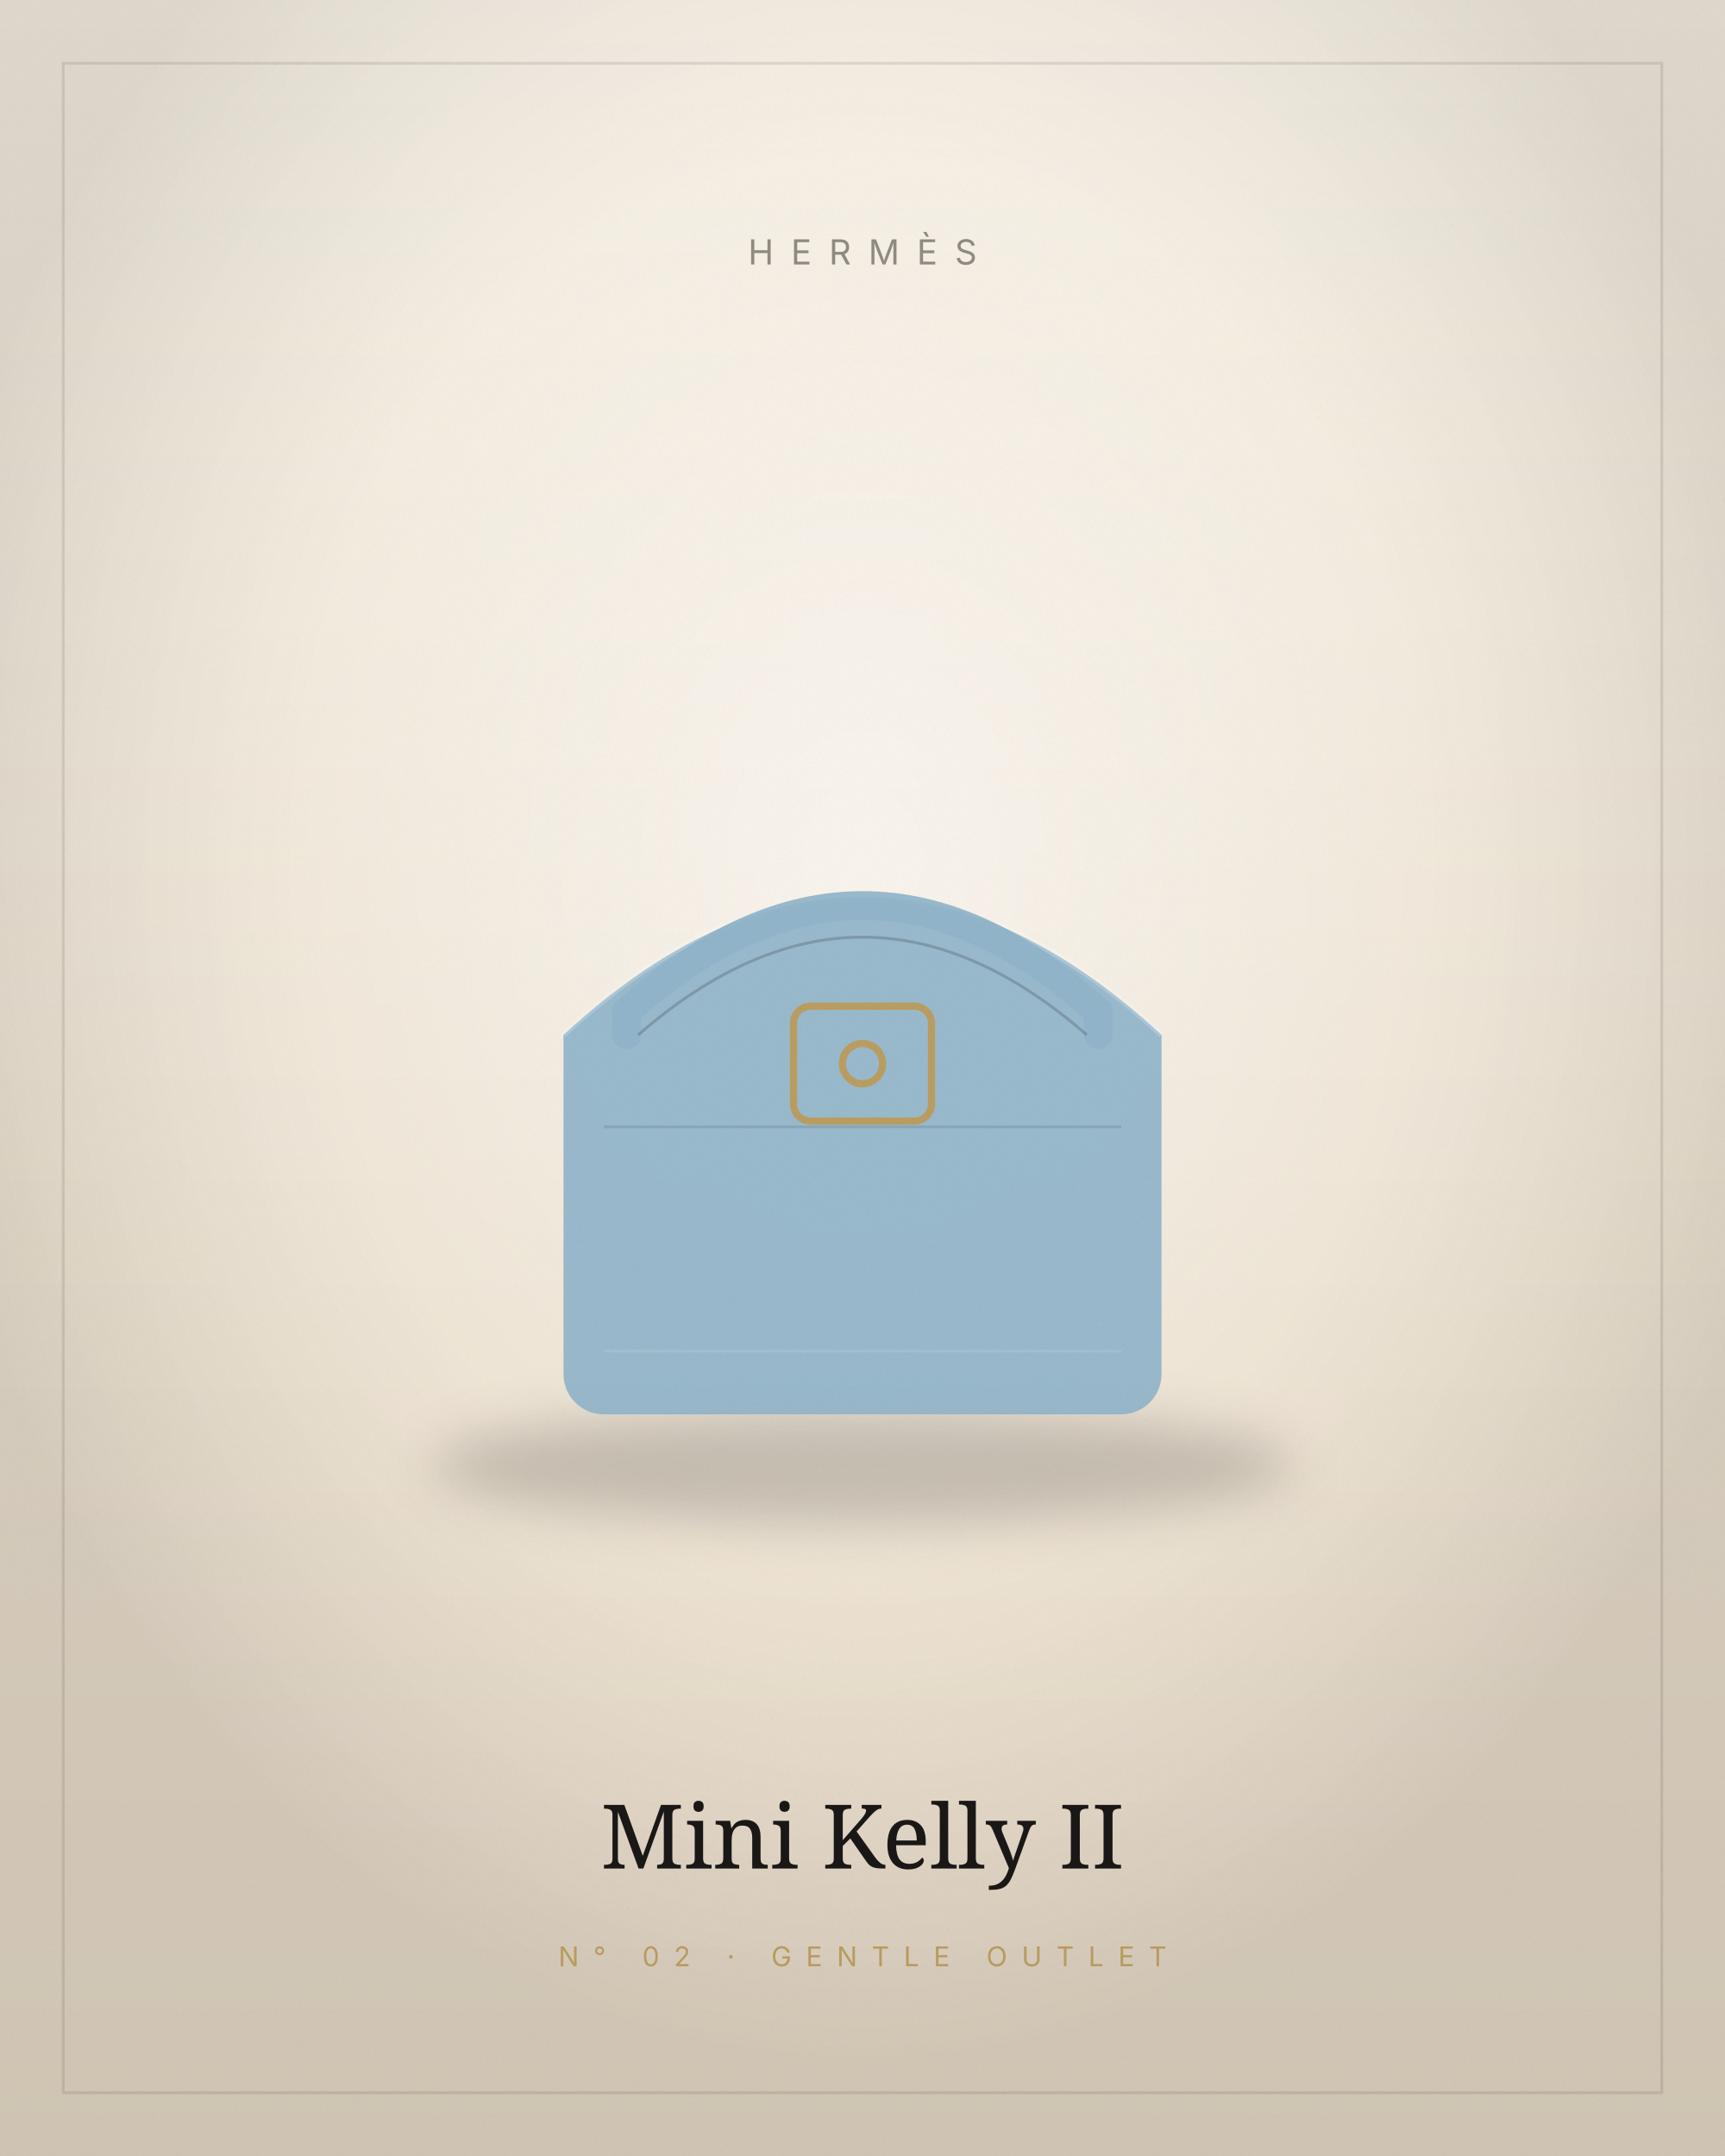
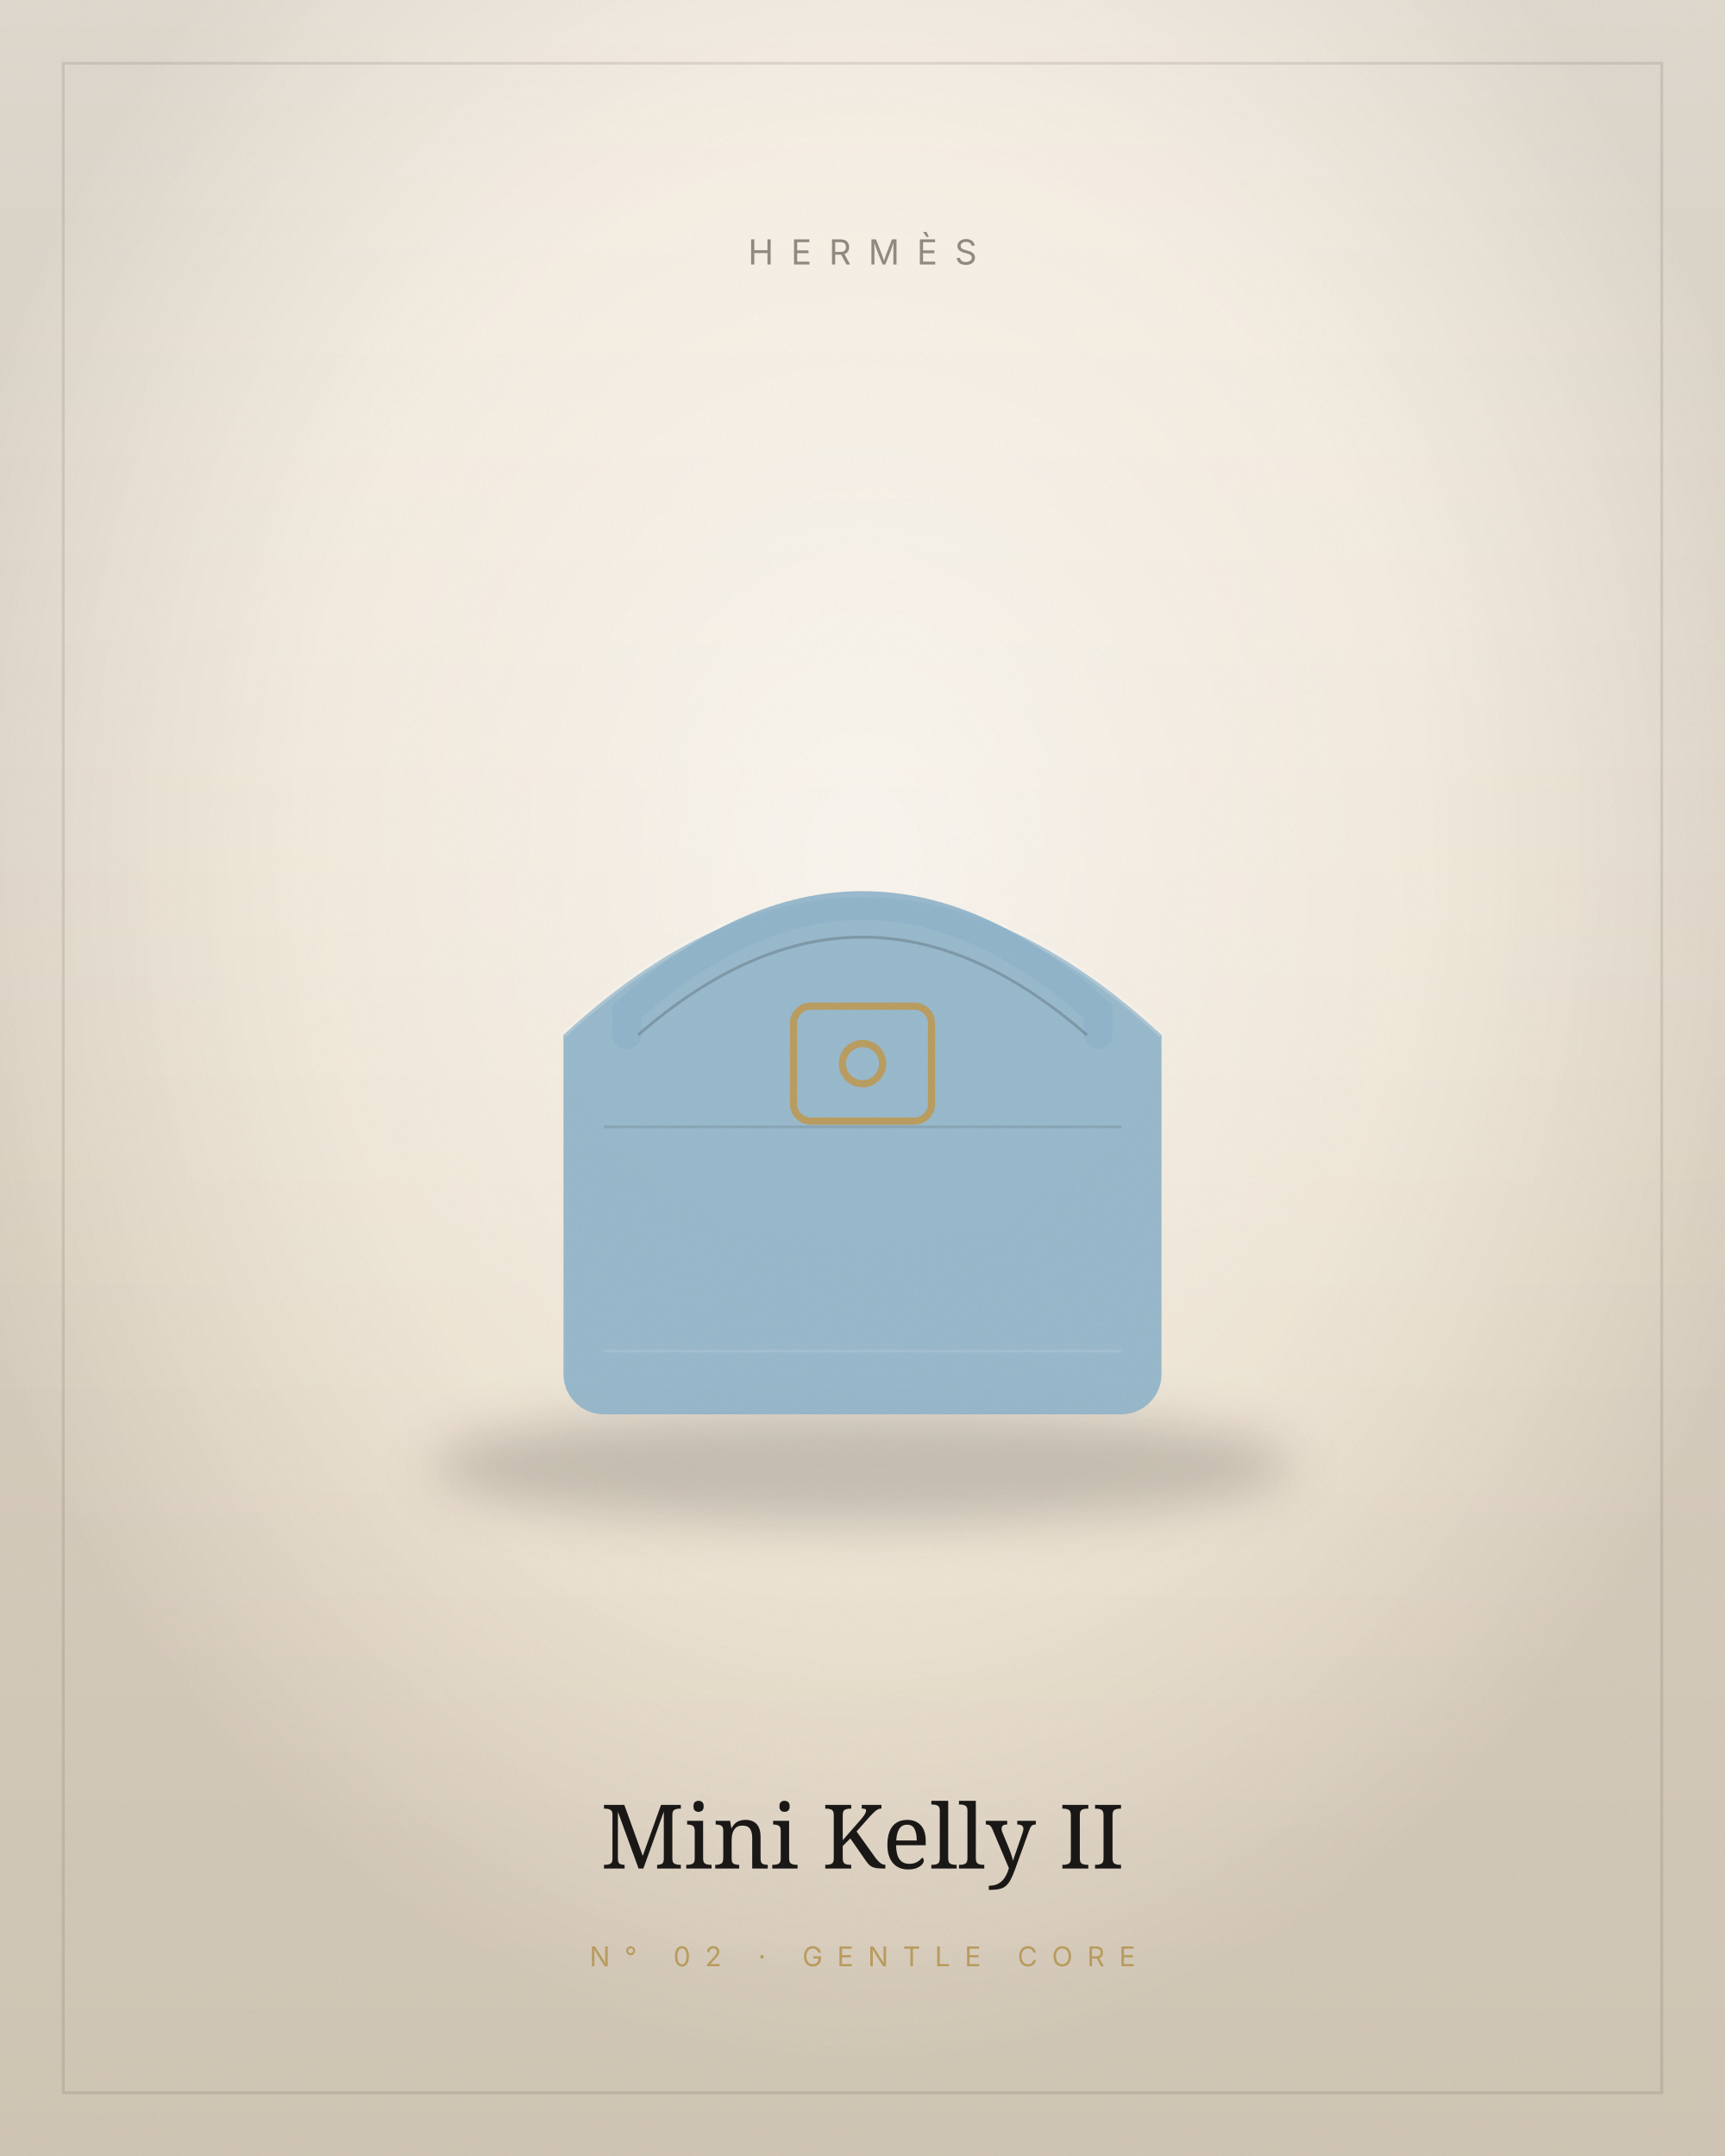
<svg xmlns="http://www.w3.org/2000/svg" width="600" height="750" viewBox="0 0 600 750">
  <defs>
    <linearGradient id="bg" x1="0" y1="0" x2="0" y2="1">
      <stop offset="0" stop-color="#f6efe3" />
      <stop offset="1" stop-color="#e7dac6" />
    </linearGradient>
    <radialGradient id="spot" cx="50%" cy="40%" r="55%">
      <stop offset="0" stop-color="#ffffff" stop-opacity="0.55" />
      <stop offset="0.6" stop-color="#ffffff" stop-opacity="0.08" />
      <stop offset="1" stop-color="#000000" stop-opacity="0.10" />
    </radialGradient>
    <filter id="soft" x="-50%" y="-50%" width="200%" height="200%">
      <feGaussianBlur stdDeviation="9" />
    </filter>
    <filter id="grain">
      <feTurbulence type="fractalNoise" baseFrequency="0.9" numOctaves="2" stitchTiles="stitch" />
      <feColorMatrix type="saturate" values="0" />
    </filter>
  </defs>
  <rect width="600" height="750" fill="url(#bg)" />
  <rect width="600" height="750" fill="url(#spot)" />
  <g>
    <ellipse cx="300" cy="510" rx="150" ry="20" fill="rgba(20,16,10,0.18)" filter="url(#soft)" />
    <path d="M196 360 q104 -96 208 0 v118 a14 14 0 0 1 -14 14 H210 a14 14 0 0 1 -14 -14 Z" fill="#8fb3c9" opacity="0.92" />
    <path d="M196 360 q104 -96 208 0" fill="none" stroke="rgba(255,255,255,0.18)" stroke-width="2" />
    <path d="M218 360 v-8 q82 -74 164 0 v8" fill="none" stroke="#8fb3c9" stroke-width="10" stroke-linecap="round" opacity="0.92" />
    <path d="M222 360 q78 -68 156 0" fill="none" stroke="rgba(0,0,0,0.18)" stroke-width="1" />
    <rect x="276" y="350" width="48" height="40" rx="6" fill="none" stroke="#b89b5e" stroke-width="2.5" />
    <circle cx="300" cy="370" r="7" fill="none" stroke="#b89b5e" stroke-width="2.5" />
    <line x1="210" y1="392" x2="390" y2="392" stroke="rgba(0,0,0,0.10)" stroke-width="1" />
    <line x1="210" y1="470" x2="390" y2="470" stroke="rgba(255,255,255,0.10)" stroke-width="1" />
  </g>
  <rect width="600" height="750" filter="url(#grain)" opacity="0.05" />
  <rect x="22" y="22" width="556" height="706" fill="none" stroke="rgba(20,16,10,0.10)" />
  <text x="300" y="92" text-anchor="middle" font-family="Inter, Helvetica, sans-serif" font-size="12" letter-spacing="6" fill="rgba(20,16,10,0.45)">HERMÈS</text>
  <text x="300" y="650" text-anchor="middle" font-family="Georgia, 'Cormorant Garamond', serif" font-size="31" fill="#1a1816">Mini Kelly II</text>
-   <text x="300" y="684" text-anchor="middle" font-family="Inter, Helvetica, sans-serif" font-size="9.5" letter-spacing="5" fill="#b89b5e">N° 02 · GENTLE OUTLET</text>
+   <text x="300" y="684" text-anchor="middle" font-family="Inter, Helvetica, sans-serif" font-size="9.5" letter-spacing="5" fill="#b89b5e">N° 02 · GENTLE CORE</text>
</svg>
